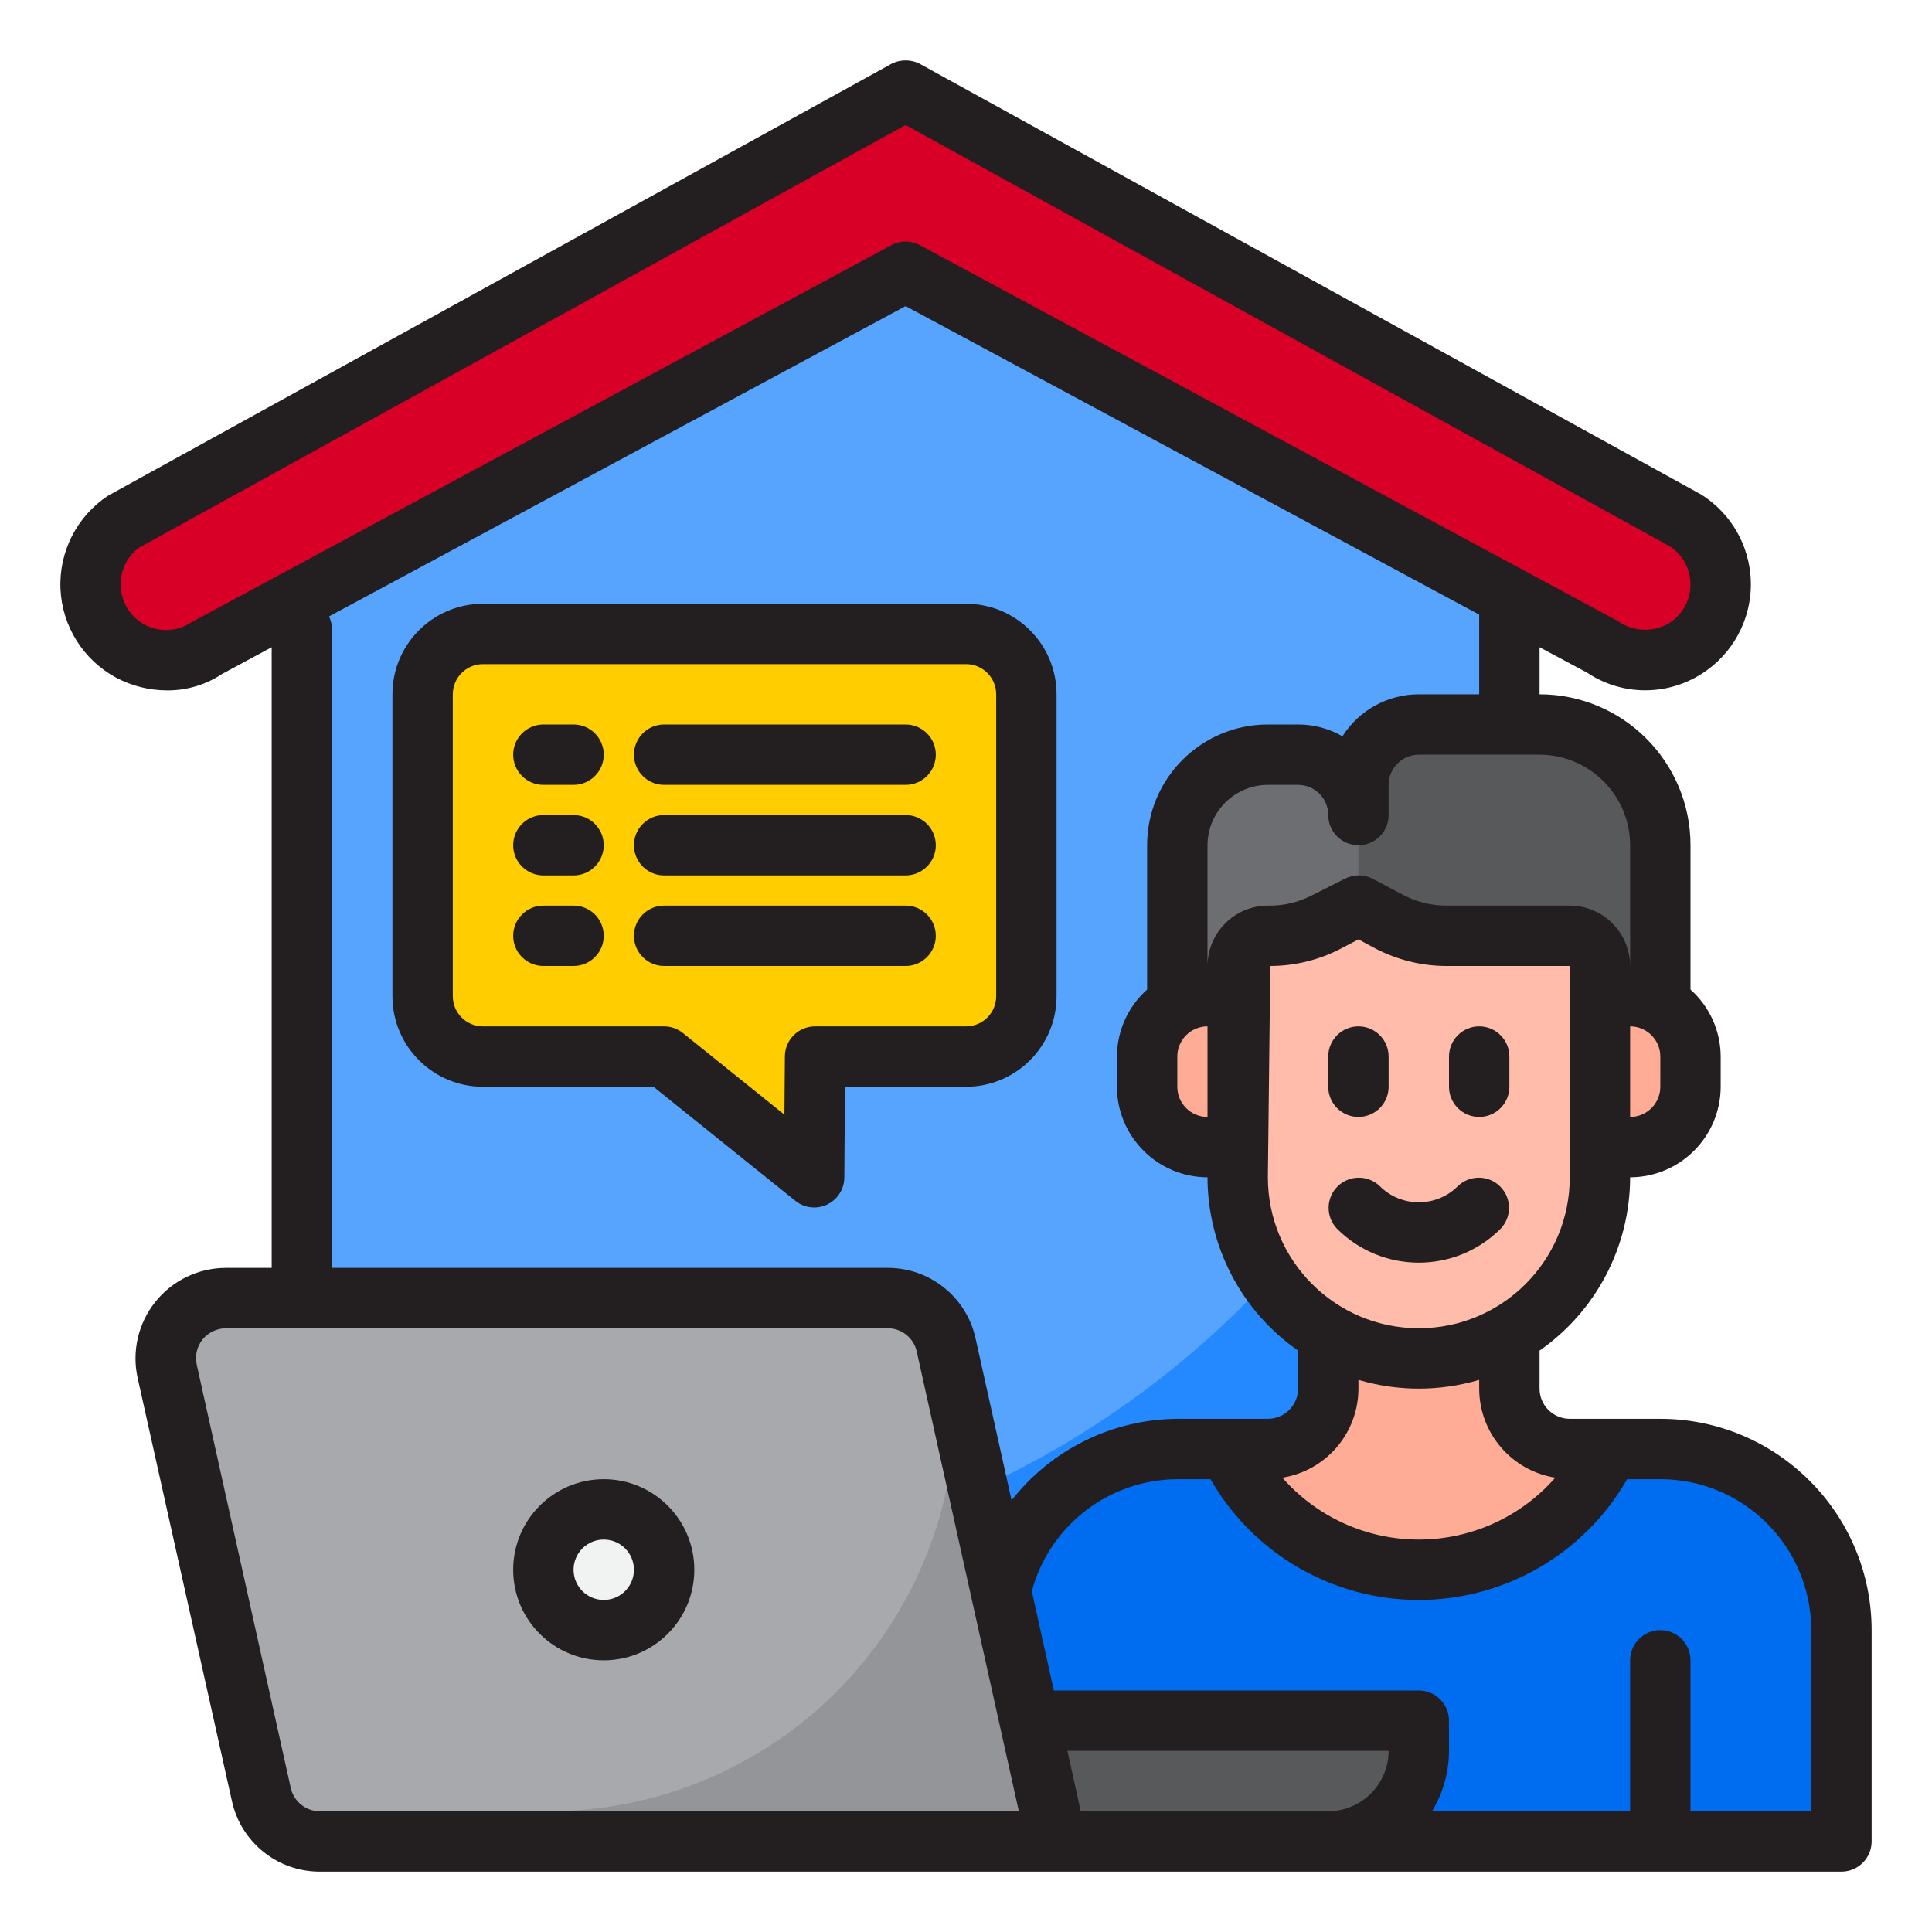
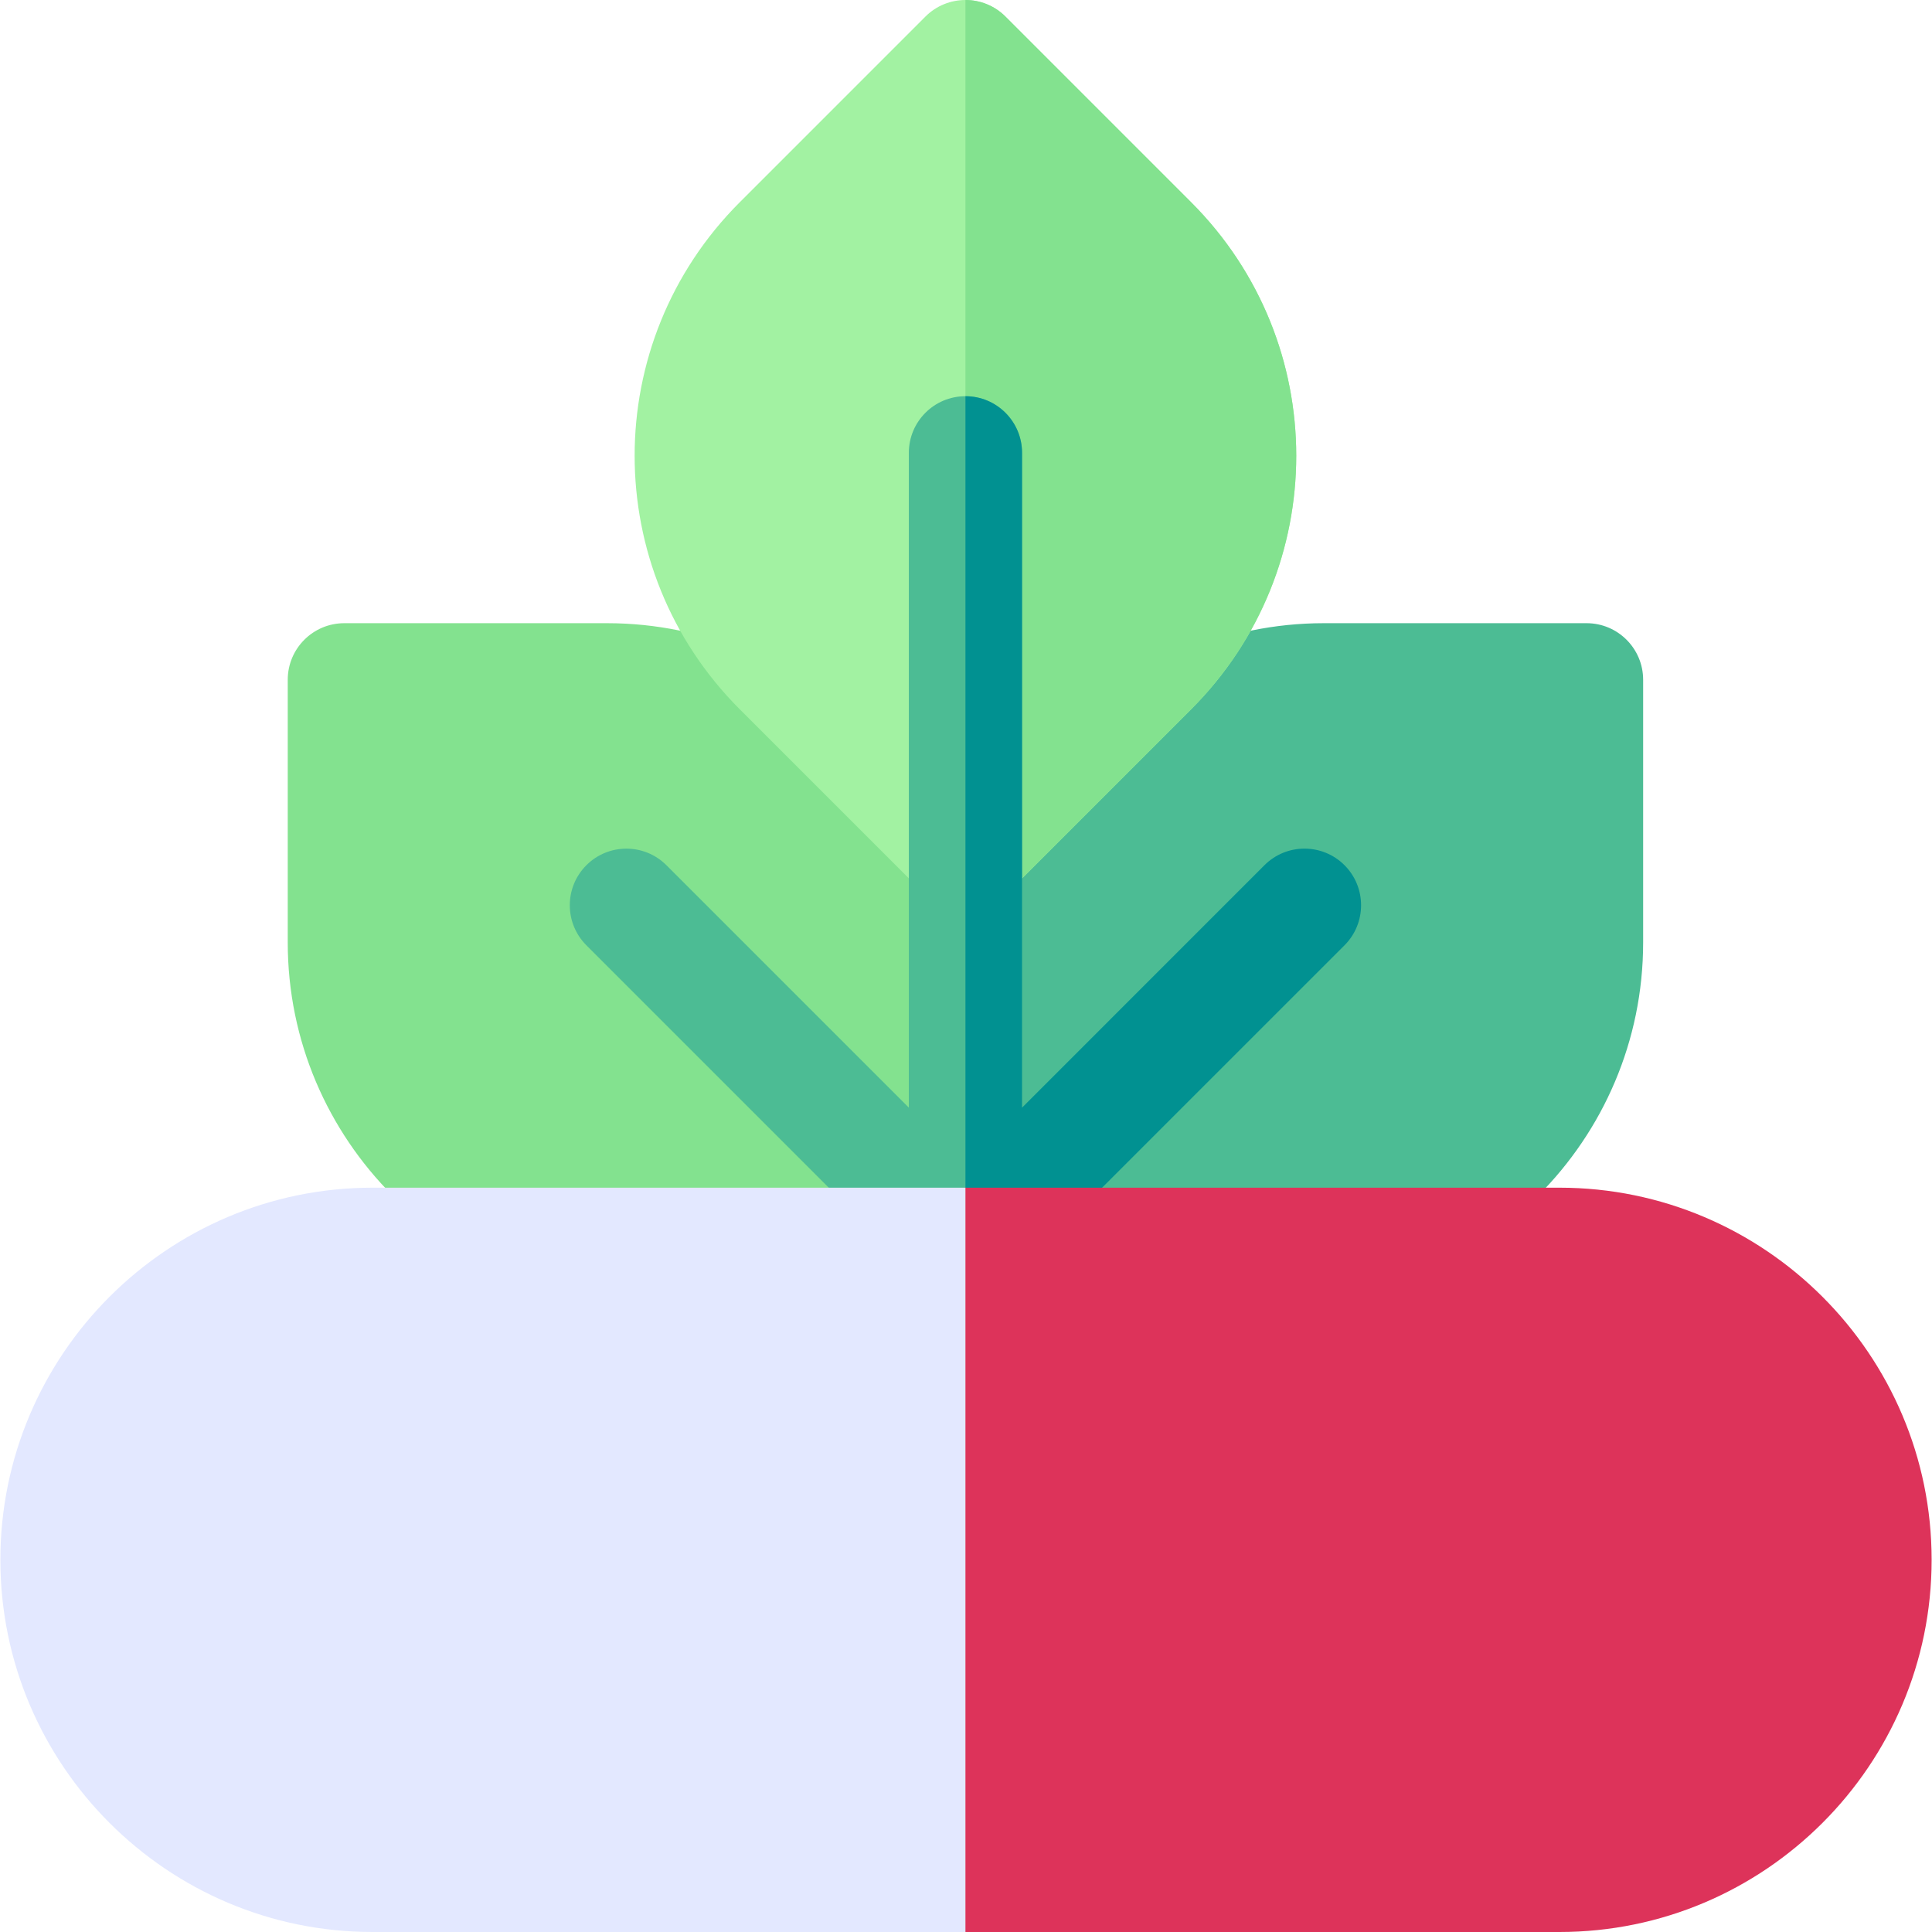
- <svg xmlns="http://www.w3.org/2000/svg" height="512" viewBox="0 0 64 64" width="512">
-   <g id="workhome-virus-covid19-coronavirus-home">
-     <path d="m10 19.77v41.23h40v-41.23l-20-10.77z" fill="#57a4ff" />
-     <path d="m20 52h-10v9h40v-39a30 30 0 0 1 -30 30z" fill="#2488ff" />
-     <path d="m55 48h-1.683a6.988 6.988 0 0 1 -12.634 0h-1.683a6 6 0 0 0 -6 6v7h28v-7a6 6 0 0 0 -6-6z" fill="#006df0" />
-     <path d="m55 48h-1a6 6 0 0 1 6 6v7h1v-7a6 6 0 0 0 -6-6z" fill="#005ece" />
-     <path d="m51 24h-4a2 2 0 0 0 -2 2v1a2 2 0 0 0 -2-2h-2a2 2 0 0 0 -2 2v8h16v-7a4 4 0 0 0 -4-4z" fill="#58595b" />
-     <path d="m47 58v-1h-12.889l.889 4h9a3 3 0 0 0 3-3z" fill="#58595b" />
-     <path d="m6.88 21.45 23.12-12.45 23.12 12.45a2.506 2.506 0 0 0 2.75-4.19l-25.87-14.26-25.87 14.26a2.506 2.506 0 0 0 2.75 4.19z" fill="#d80027" />
-     <path d="m31.348 44.566a2 2 0 0 0 -1.948-1.566h-21.907a2 2 0 0 0 -1.952 2.434l3.111 14a2 2 0 0 0 1.948 1.566h24.4z" fill="#a7a9ac" />
-     <path d="m31.638 45.869a13.49 13.49 0 0 1 -13.467 14.131h-9.293a2 2 0 0 0 1.722 1h24.4z" fill="#939598" />
-     <path d="m32 21h-16a2 2 0 0 0 -2 2v10a2 2 0 0 0 2 2h6l4.97 4 .03-4h5a2 2 0 0 0 2-2v-10a2 2 0 0 0 -2-2z" fill="#ffcd00" />
-     <path d="m47 52a6.992 6.992 0 0 0 6.317-4h-1.317a2 2 0 0 1 -2-2v-1.809a5.967 5.967 0 0 1 -6 0v1.809a2 2 0 0 1 -2 2h-1.317a6.992 6.992 0 0 0 6.317 4z" fill="#ffac96" />
-     <path d="m50 45.191v-1a5.967 5.967 0 0 1 -6 0v1a5.967 5.967 0 0 0 6 0z" fill="#ff9478" />
-     <circle cx="20" cy="52" fill="#f1f2f2" r="2" />
-     <path d="m43 25h-2a2 2 0 0 0 -2 2v8h6v-8a2 2 0 0 0 -2-2z" fill="#6d6e71" />
-     <path d="m40 33a2.006 2.006 0 0 0 -2 2v1a2.006 2.006 0 0 0 2 2h1v-5z" fill="#ffac96" />
-     <path d="m54 38a2.006 2.006 0 0 0 2-2v-1a2.006 2.006 0 0 0 -2-2h-1v5z" fill="#ffac96" />
-     <path d="m52 31h-4.1a3.99 3.99 0 0 1 -1.854-.456l-1.038-.544-1.11.565a4 4 0 0 1 -1.814.435h-.084a1 1 0 0 0 -1 1v7a6 6 0 0 0 12 0v-7a1 1 0 0 0 -1-1z" fill="#ffbcab" />
-     <g fill="#231f20">
-       <path d="m49 37a1 1 0 0 0 1-1v-1a1 1 0 0 0 -2 0v1a1 1 0 0 0 1 1z" />
-       <path d="m45 37a1 1 0 0 0 1-1v-1a1 1 0 0 0 -2 0v1a1 1 0 0 0 1 1z" />
-       <path d="m48.293 39.293a1.831 1.831 0 0 1 -2.586 0 1 1 0 0 0 -1.414 1.414 3.831 3.831 0 0 0 5.414 0 1 1 0 0 0 -1.414-1.414z" />
-       <path d="m55 47h-3a1 1 0 0 1 -1-1v-1.26a7.01 7.01 0 0 0 3-5.74 3.009 3.009 0 0 0 3-3v-1a2.986 2.986 0 0 0 -1-2.22v-4.78a5 5 0 0 0 -5-5v-1.56l1.57.84a3.466 3.466 0 0 0 3.58.17 3.511 3.511 0 0 0 .2-6.07l-25.87-14.26a1.02 1.02 0 0 0 -.96 0l-25.94 14.3a3.515 3.515 0 0 0 .27 6.03 3.605 3.605 0 0 0 1.68.42 3.239 3.239 0 0 0 1.82-.54l1.65-.89v20.56h-1.51a3 3 0 0 0 -2.93 3.65l3.12 14a2.976 2.976 0 0 0 2.92 2.35h50.4a1 1 0 0 0 1-1v-7a7.008 7.008 0 0 0 -7-7zm-3.48 1.95a6.008 6.008 0 0 1 -9.04 0 2.99 2.99 0 0 0 2.52-2.95v-.29a7.042 7.042 0 0 0 4 0v.29a2.99 2.99 0 0 0 2.52 2.95zm.48-9.95a5 5 0 0 1 -10 0l.08-7a5.09 5.09 0 0 0 2.27-.54l.65-.34.58.31a5.1 5.1 0 0 0 2.32.57h4.1zm3-4v1a1 1 0 0 1 -1 1v-3a1 1 0 0 1 1 1zm-1-7v4a2.006 2.006 0 0 0 -2-2h-4.1a3.068 3.068 0 0 1 -1.39-.34l-1.04-.55a1 1 0 0 0 -.92 0l-1.11.56a3.029 3.029 0 0 1 -1.44.33 2.006 2.006 0 0 0 -2 2v-4a2.006 2.006 0 0 1 2-2h1a1 1 0 0 1 1 1 1 1 0 0 0 2 0v-1a1 1 0 0 1 1-1h4a3.009 3.009 0 0 1 3 3zm-47.67-7.38a1.5 1.5 0 0 1 -2.33-1.26 1.481 1.481 0 0 1 .61-1.22l25.39-14 25.32 13.96a1.511 1.511 0 0 1 -.11 2.59 1.566 1.566 0 0 1 -1.62-.12l-23.12-12.45a.98.98 0 0 0 -.94 0zm4.27 39.38a.985.985 0 0 1 -.97-.78l-3.11-14a1 1 0 0 1 .19-.85 1.022 1.022 0 0 1 .78-.37h21.91a.985.985 0 0 1 .97.78l3.38 15.22zm22.91-10.3-1.19-5.35a2.976 2.976 0 0 0 -2.92-2.35h-18.4v-21.15a1.043 1.043 0 0 0 -.1-.43l19.1-10.28 19 10.22v2.64h-2a3 3 0 0 0 -2.53 1.39 2.934 2.934 0 0 0 -1.47-.39h-1a4 4 0 0 0 -4 4v4.78a2.986 2.986 0 0 0 -1 2.22v1a3.009 3.009 0 0 0 3 3 7.01 7.01 0 0 0 3 5.74v1.26a1 1 0 0 1 -1 1h-3a7.041 7.041 0 0 0 -5.49 2.7zm6.49-15.7v3a1 1 0 0 1 -1-1v-1a1 1 0 0 1 1-1zm4 26h-8.2l-.44-2h10.64a2.006 2.006 0 0 1 -2 2zm16 0h-4v-5a1 1 0 0 0 -2 0v5h-6.56a3.906 3.906 0 0 0 .56-2v-1a1 1 0 0 0 -1-1h-12.09l-.73-3.29a5.02 5.02 0 0 1 4.82-3.71h1.1a7.951 7.951 0 0 0 13.8 0h1.1a5 5 0 0 1 5 5z" />
-       <path d="m16 36h5.647l4.7 3.779a1 1 0 0 0 .623.221 1 1 0 0 0 1-.992l.022-3.008h4.008a3 3 0 0 0 3-3v-10a3 3 0 0 0 -3-3h-16a3 3 0 0 0 -3 3v10a3 3 0 0 0 3 3zm-1-13a1 1 0 0 1 1-1h16a1 1 0 0 1 1 1v10a1 1 0 0 1 -1 1h-5a1 1 0 0 0 -1 .992l-.015 1.932-3.358-2.7a1 1 0 0 0 -.627-.224h-6a1 1 0 0 1 -1-1z" />
-       <path d="m18 26h1a1 1 0 0 0 0-2h-1a1 1 0 0 0 0 2z" />
-       <path d="m22 26h8a1 1 0 0 0 0-2h-8a1 1 0 0 0 0 2z" />
-       <path d="m22 29h8a1 1 0 0 0 0-2h-8a1 1 0 0 0 0 2z" />
-       <path d="m18 29h1a1 1 0 0 0 0-2h-1a1 1 0 0 0 0 2z" />
-       <path d="m18 32h1a1 1 0 0 0 0-2h-1a1 1 0 0 0 0 2z" />
-       <path d="m22 32h8a1 1 0 0 0 0-2h-8a1 1 0 0 0 0 2z" />
-       <path d="m20 55a3 3 0 1 1 3-3 3 3 0 0 1 -3 3zm0-4a1 1 0 1 0 1 1 1 1 0 0 0 -1-1z" />
+ <svg xmlns="http://www.w3.org/2000/svg" id="Capa_1" enable-background="new 0 0 512 512" height="512" viewBox="0 0 512 512" width="512">
+   <g>
+     <path d="m160.852 165.151h-69.598c-8.284 0-15 6.716-15 15v69.598c0 52.383 42.617 95 95 95h69.598c8.284 0 15-6.716 15-15v-69.598c0-52.383-42.617-95-95-95z" fill="#83e28f" />
+     <path d="m420.45 165.151h-69.598c-52.383 0-95 42.617-95 95v69.598c0 8.284 6.716 15 15 15h69.598c52.383 0 95-42.617 95-95v-69.598c0-8.284-6.716-15-15-15z" fill="#4cbc94" />
+     <path d="m315.671 53.607-49.213-49.213c-5.854-5.855-15.357-5.857-21.213 0l-49.213 49.213c-37.126 37.126-37.132 97.219 0 134.35l49.213 49.213c5.854 5.855 15.357 5.857 21.213 0l49.213-49.213c37.126-37.126 37.132-97.219 0-134.35z" fill="#a2f2a2" />
+     <path d="m315.672 187.96-49.21 49.21c-2.93 2.93-6.77 4.39-10.61 4.39v-241.56c3.84 0 7.68 1.46 10.61 4.39l49.21 49.22c37.13 37.13 37.13 97.22 0 134.35z" fill="#83e28f" />
+     <path d="m356.308 229.293c-5.857-5.858-15.355-5.858-21.213 0l-64.243 64.243v-173.536c0-8.284-6.716-15-15-15s-15 6.716-15 15v173.536l-64.243-64.243c-5.857-5.858-15.355-5.858-21.213 0s-5.858 15.355 0 21.213l85.456 85.456v40.038c0 8.284 6.716 15 15 15s15-6.716 15-15v-40.038l85.456-85.456c5.859-5.858 5.859-15.355 0-21.213z" fill="#4cbc94" />
+     <path d="m356.312 250.51-85.46 85.45v40.04c0 8.28-6.72 15-15 15v-286c8.28 0 15 6.72 15 15v173.54l64.24-64.25c5.86-5.86 15.36-5.86 21.22 0 5.85 5.86 5.85 15.36 0 21.22z" fill="#019191" />
+     <g>
+       <path d="m413.277 314.749h-157.777v197.251h157.777c54.382 0 98.625-44.243 98.625-98.625s-44.243-98.626-98.625-98.626z" fill="#dd335a" />
+       <path d="m98.723 314.749c-54.382 0-98.625 44.243-98.625 98.625s44.243 98.626 98.625 98.626h157.129v-197.251z" fill="#e3e8ff" />
    </g>
  </g>
</svg>
